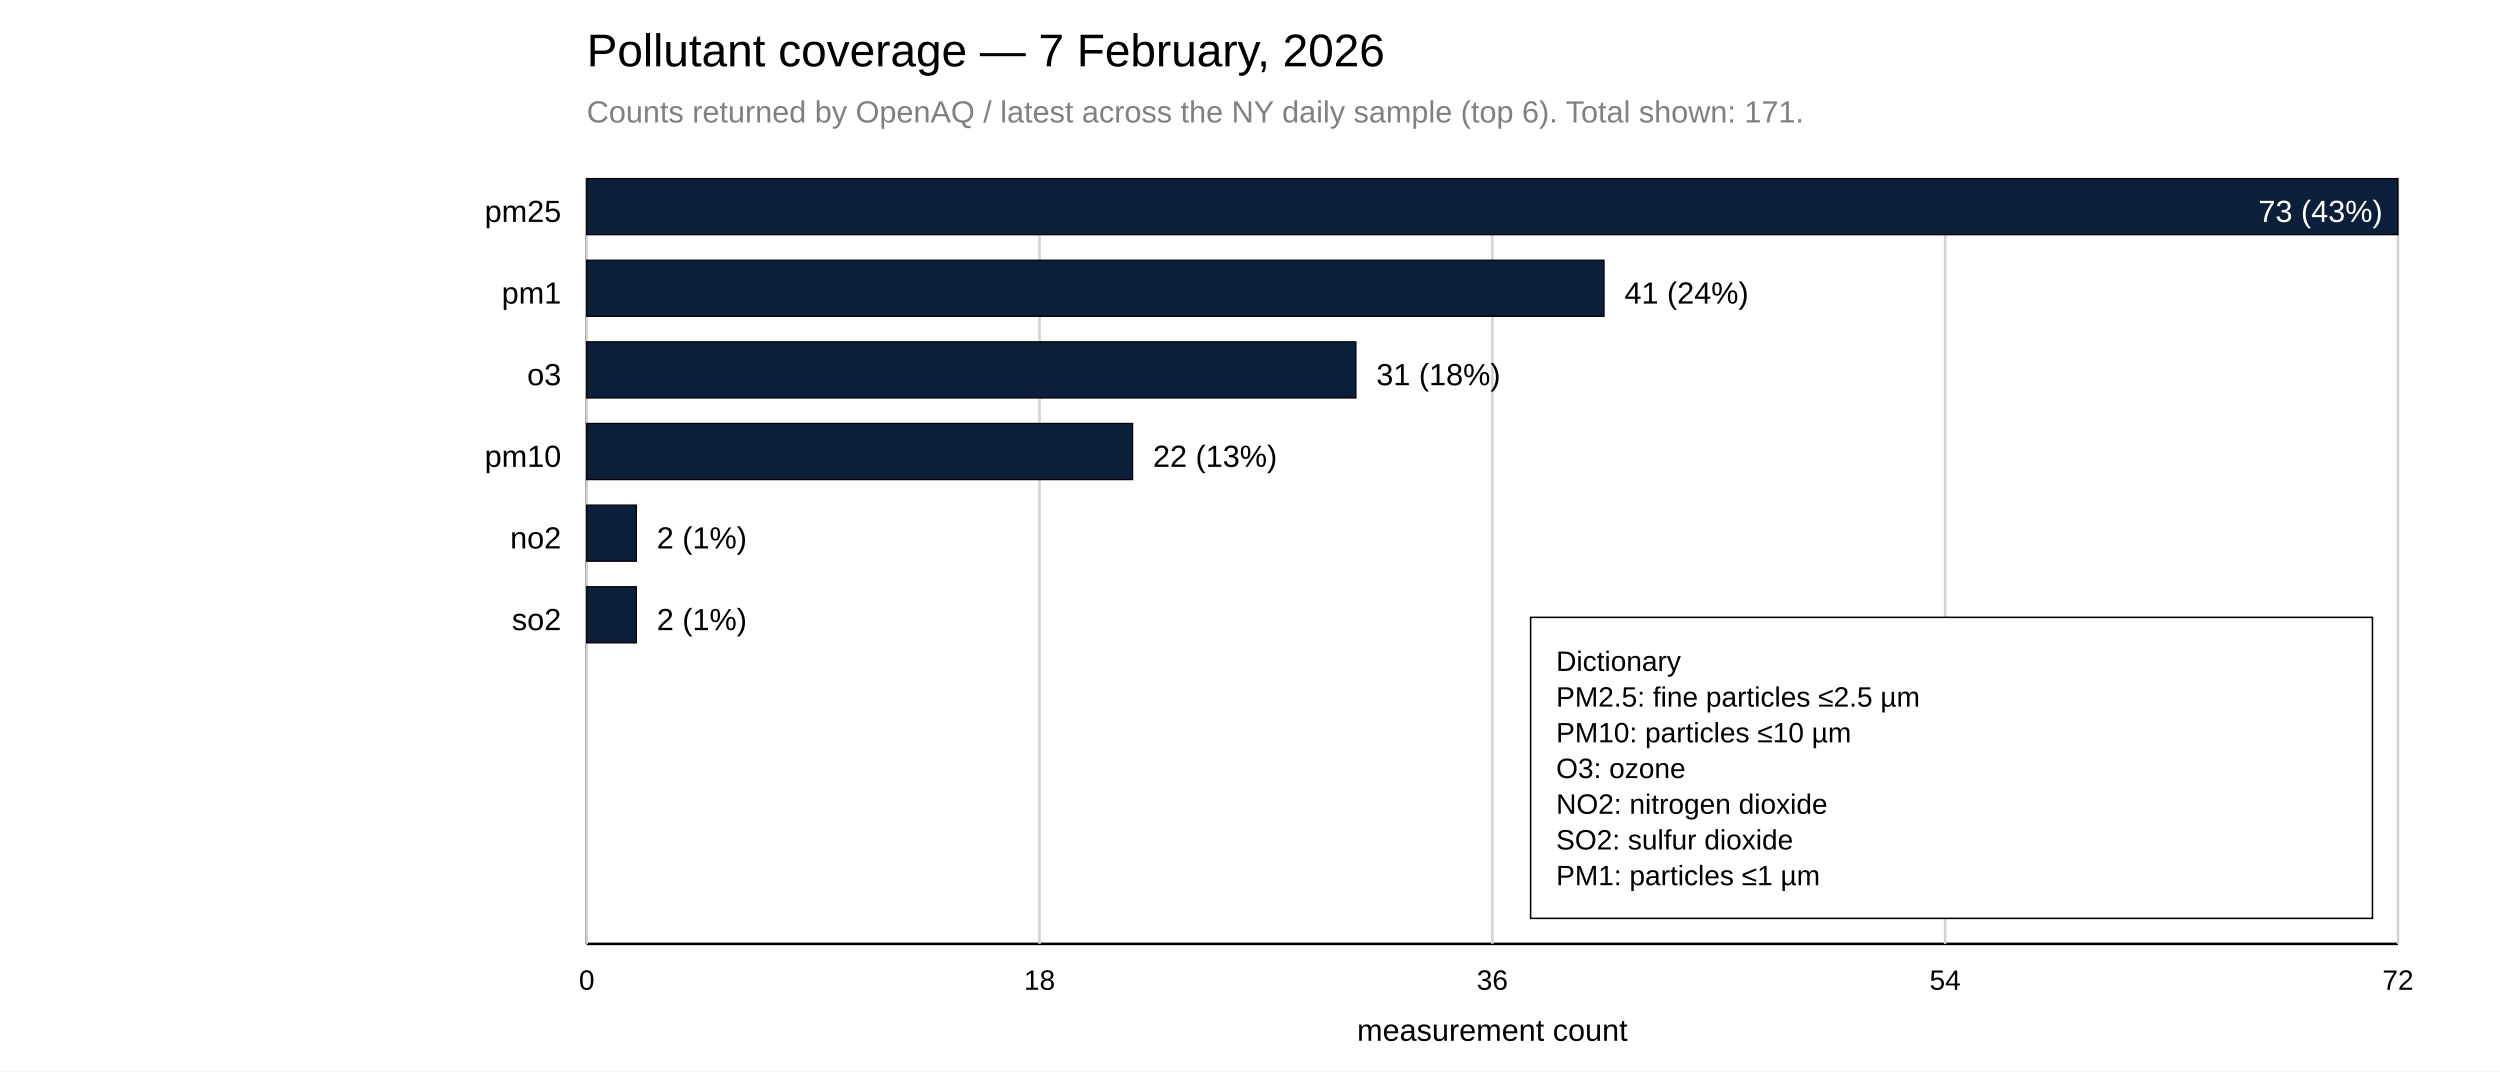
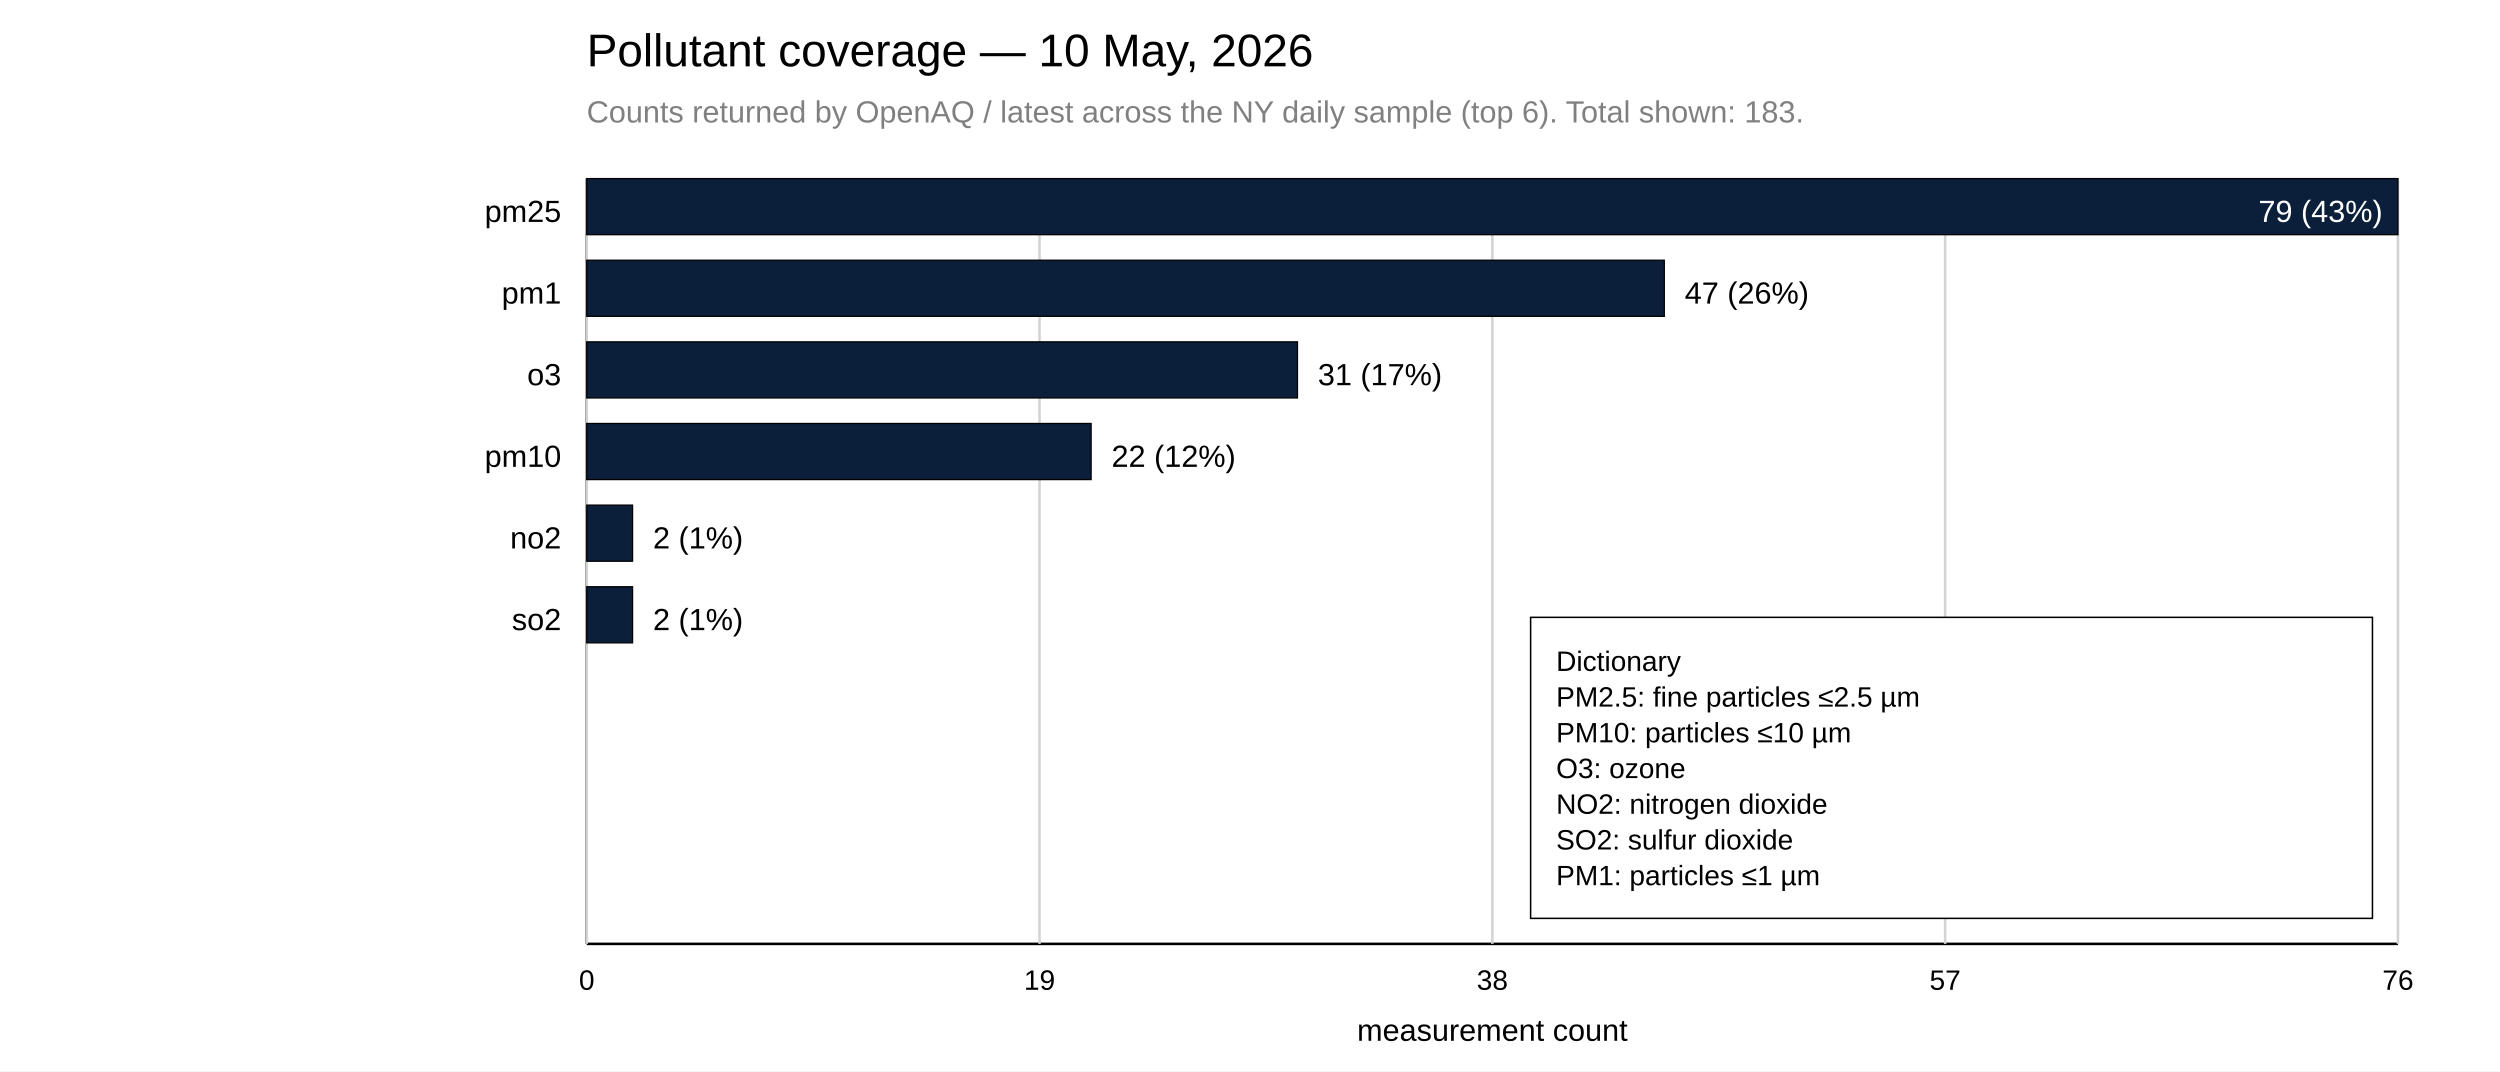
<svg xmlns="http://www.w3.org/2000/svg" width="980" height="420">
  <rect x="0" y="0" width="980" height="420" fill="white" />
-   <text x="230" y="26" font-family="Arial, sans-serif" font-size="18">Pollutant coverage — 7 February, 2026</text>
-   <text x="230" y="48" font-family="Arial, sans-serif" font-size="12" fill="gray">Counts returned by OpenAQ / latest across the NY daily sample (top 6). Total shown: 171.</text>
+   <text x="230" y="26" font-family="Arial, sans-serif" font-size="18">Pollutant coverage — 10 May, 2026</text>
+   <text x="230" y="48" font-family="Arial, sans-serif" font-size="12" fill="gray">Counts returned by OpenAQ / latest across the NY daily sample (top 6). Total shown: 183.</text>
  <line x1="230" y1="70" x2="230" y2="370" stroke="black" />
  <line x1="230" y1="370" x2="940" y2="370" stroke="black" />
  <line x1="230.00" y1="70" x2="230.00" y2="370" stroke="lightgray" />
  <text x="230.00" y="388" font-family="Arial, sans-serif" font-size="11" text-anchor="middle">0</text>
  <line x1="407.50" y1="70" x2="407.50" y2="370" stroke="lightgray" />
-   <text x="407.50" y="388" font-family="Arial, sans-serif" font-size="11" text-anchor="middle">18</text>
+   <text x="407.50" y="388" font-family="Arial, sans-serif" font-size="11" text-anchor="middle">19</text>
  <line x1="585.00" y1="70" x2="585.00" y2="370" stroke="lightgray" />
-   <text x="585.00" y="388" font-family="Arial, sans-serif" font-size="11" text-anchor="middle">36</text>
+   <text x="585.00" y="388" font-family="Arial, sans-serif" font-size="11" text-anchor="middle">38</text>
  <line x1="762.50" y1="70" x2="762.50" y2="370" stroke="lightgray" />
-   <text x="762.50" y="388" font-family="Arial, sans-serif" font-size="11" text-anchor="middle">54</text>
+   <text x="762.50" y="388" font-family="Arial, sans-serif" font-size="11" text-anchor="middle">57</text>
  <line x1="940.00" y1="70" x2="940.00" y2="370" stroke="lightgray" />
-   <text x="940.00" y="388" font-family="Arial, sans-serif" font-size="11" text-anchor="middle">72</text>
+   <text x="940.00" y="388" font-family="Arial, sans-serif" font-size="11" text-anchor="middle">76</text>
  <text x="585.00" y="408" font-family="Arial, sans-serif" font-size="12" text-anchor="middle">measurement count</text>
  <text x="220" y="87" font-family="Arial, sans-serif" font-size="12" text-anchor="end">pm25</text>
  <rect x="230" y="70" width="710.00" height="22" fill="#0B1F3B" stroke="black" stroke-width="0.5" />
-   <text x="934.00" y="87" font-family="Arial, sans-serif" font-size="12" fill="white" text-anchor="end">73 (43%)</text>
+   <text x="934.00" y="87" font-family="Arial, sans-serif" font-size="12" fill="white" text-anchor="end">79 (43%)</text>
  <text x="220" y="119" font-family="Arial, sans-serif" font-size="12" text-anchor="end">pm1</text>
-   <rect x="230" y="102" width="398.77" height="22" fill="#0B1F3B" stroke="black" stroke-width="0.5" />
-   <text x="636.77" y="119" font-family="Arial, sans-serif" font-size="12">41 (24%)</text>
+   <rect x="230" y="102" width="422.41" height="22" fill="#0B1F3B" stroke="black" stroke-width="0.5" />
+   <text x="660.41" y="119" font-family="Arial, sans-serif" font-size="12">47 (26%)</text>
  <text x="220" y="151" font-family="Arial, sans-serif" font-size="12" text-anchor="end">o3</text>
-   <rect x="230" y="134" width="301.51" height="22" fill="#0B1F3B" stroke="black" stroke-width="0.5" />
-   <text x="539.51" y="151" font-family="Arial, sans-serif" font-size="12">31 (18%)</text>
+   <rect x="230" y="134" width="278.61" height="22" fill="#0B1F3B" stroke="black" stroke-width="0.5" />
+   <text x="516.61" y="151" font-family="Arial, sans-serif" font-size="12">31 (17%)</text>
  <text x="220" y="183" font-family="Arial, sans-serif" font-size="12" text-anchor="end">pm10</text>
-   <rect x="230" y="166" width="213.97" height="22" fill="#0B1F3B" stroke="black" stroke-width="0.5" />
-   <text x="451.97" y="183" font-family="Arial, sans-serif" font-size="12">22 (13%)</text>
+   <rect x="230" y="166" width="197.72" height="22" fill="#0B1F3B" stroke="black" stroke-width="0.5" />
+   <text x="435.72" y="183" font-family="Arial, sans-serif" font-size="12">22 (12%)</text>
  <text x="220" y="215" font-family="Arial, sans-serif" font-size="12" text-anchor="end">no2</text>
-   <rect x="230" y="198" width="19.45" height="22" fill="#0B1F3B" stroke="black" stroke-width="0.5" />
-   <text x="257.45" y="215" font-family="Arial, sans-serif" font-size="12">2 (1%)</text>
+   <rect x="230" y="198" width="17.97" height="22" fill="#0B1F3B" stroke="black" stroke-width="0.5" />
+   <text x="255.97" y="215" font-family="Arial, sans-serif" font-size="12">2 (1%)</text>
  <text x="220" y="247" font-family="Arial, sans-serif" font-size="12" text-anchor="end">so2</text>
-   <rect x="230" y="230" width="19.45" height="22" fill="#0B1F3B" stroke="black" stroke-width="0.5" />
-   <text x="257.45" y="247" font-family="Arial, sans-serif" font-size="12">2 (1%)</text>
+   <rect x="230" y="230" width="17.97" height="22" fill="#0B1F3B" stroke="black" stroke-width="0.5" />
+   <text x="255.97" y="247" font-family="Arial, sans-serif" font-size="12">2 (1%)</text>
  <rect x="600.00" y="242.00" width="330" height="118" fill="white" stroke="black" stroke-width="0.6" />
  <text x="610.00" y="263.00" font-family="Arial, sans-serif" font-size="11" fill="black">
    <tspan x="610.00" dy="0">Dictionary</tspan>
    <tspan x="610.00" dy="14">PM2.5: fine particles ≤2.5 µm</tspan>
    <tspan x="610.00" dy="14">PM10: particles ≤10 µm</tspan>
    <tspan x="610.00" dy="14">O3: ozone</tspan>
    <tspan x="610.00" dy="14">NO2: nitrogen dioxide</tspan>
    <tspan x="610.00" dy="14">SO2: sulfur dioxide</tspan>
    <tspan x="610.00" dy="14">PM1: particles ≤1 µm</tspan>
  </text>
</svg>
